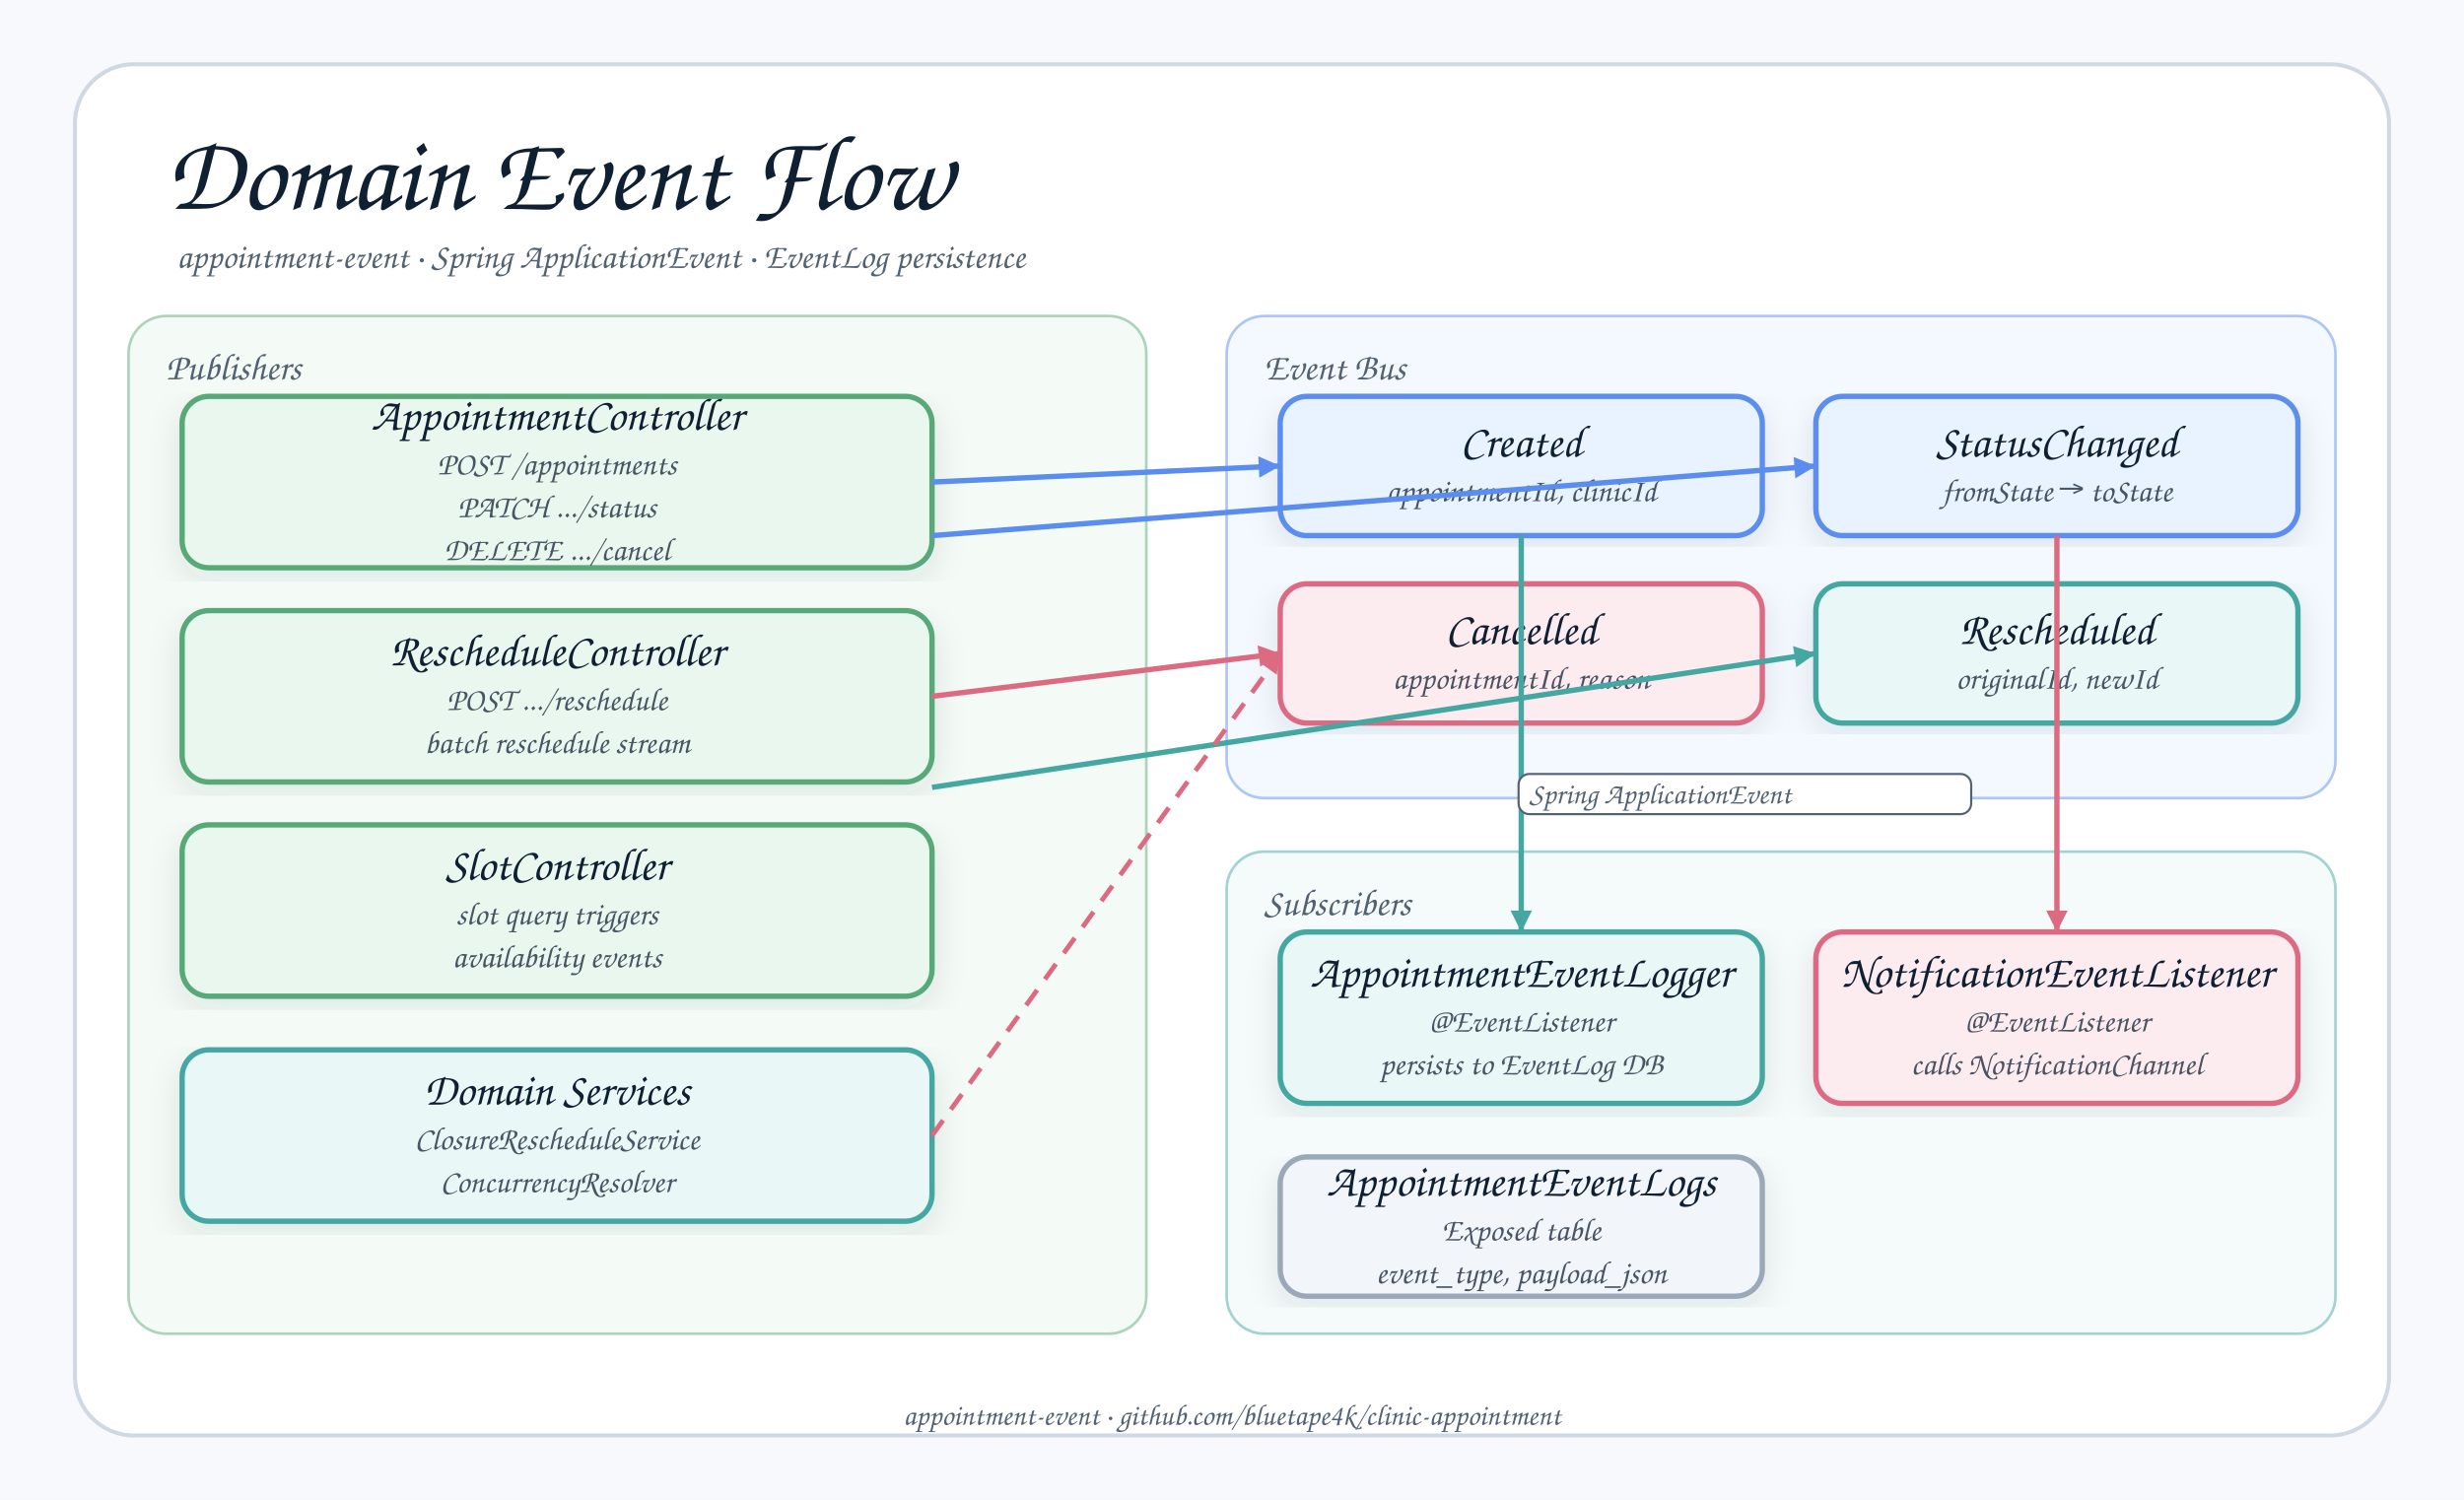
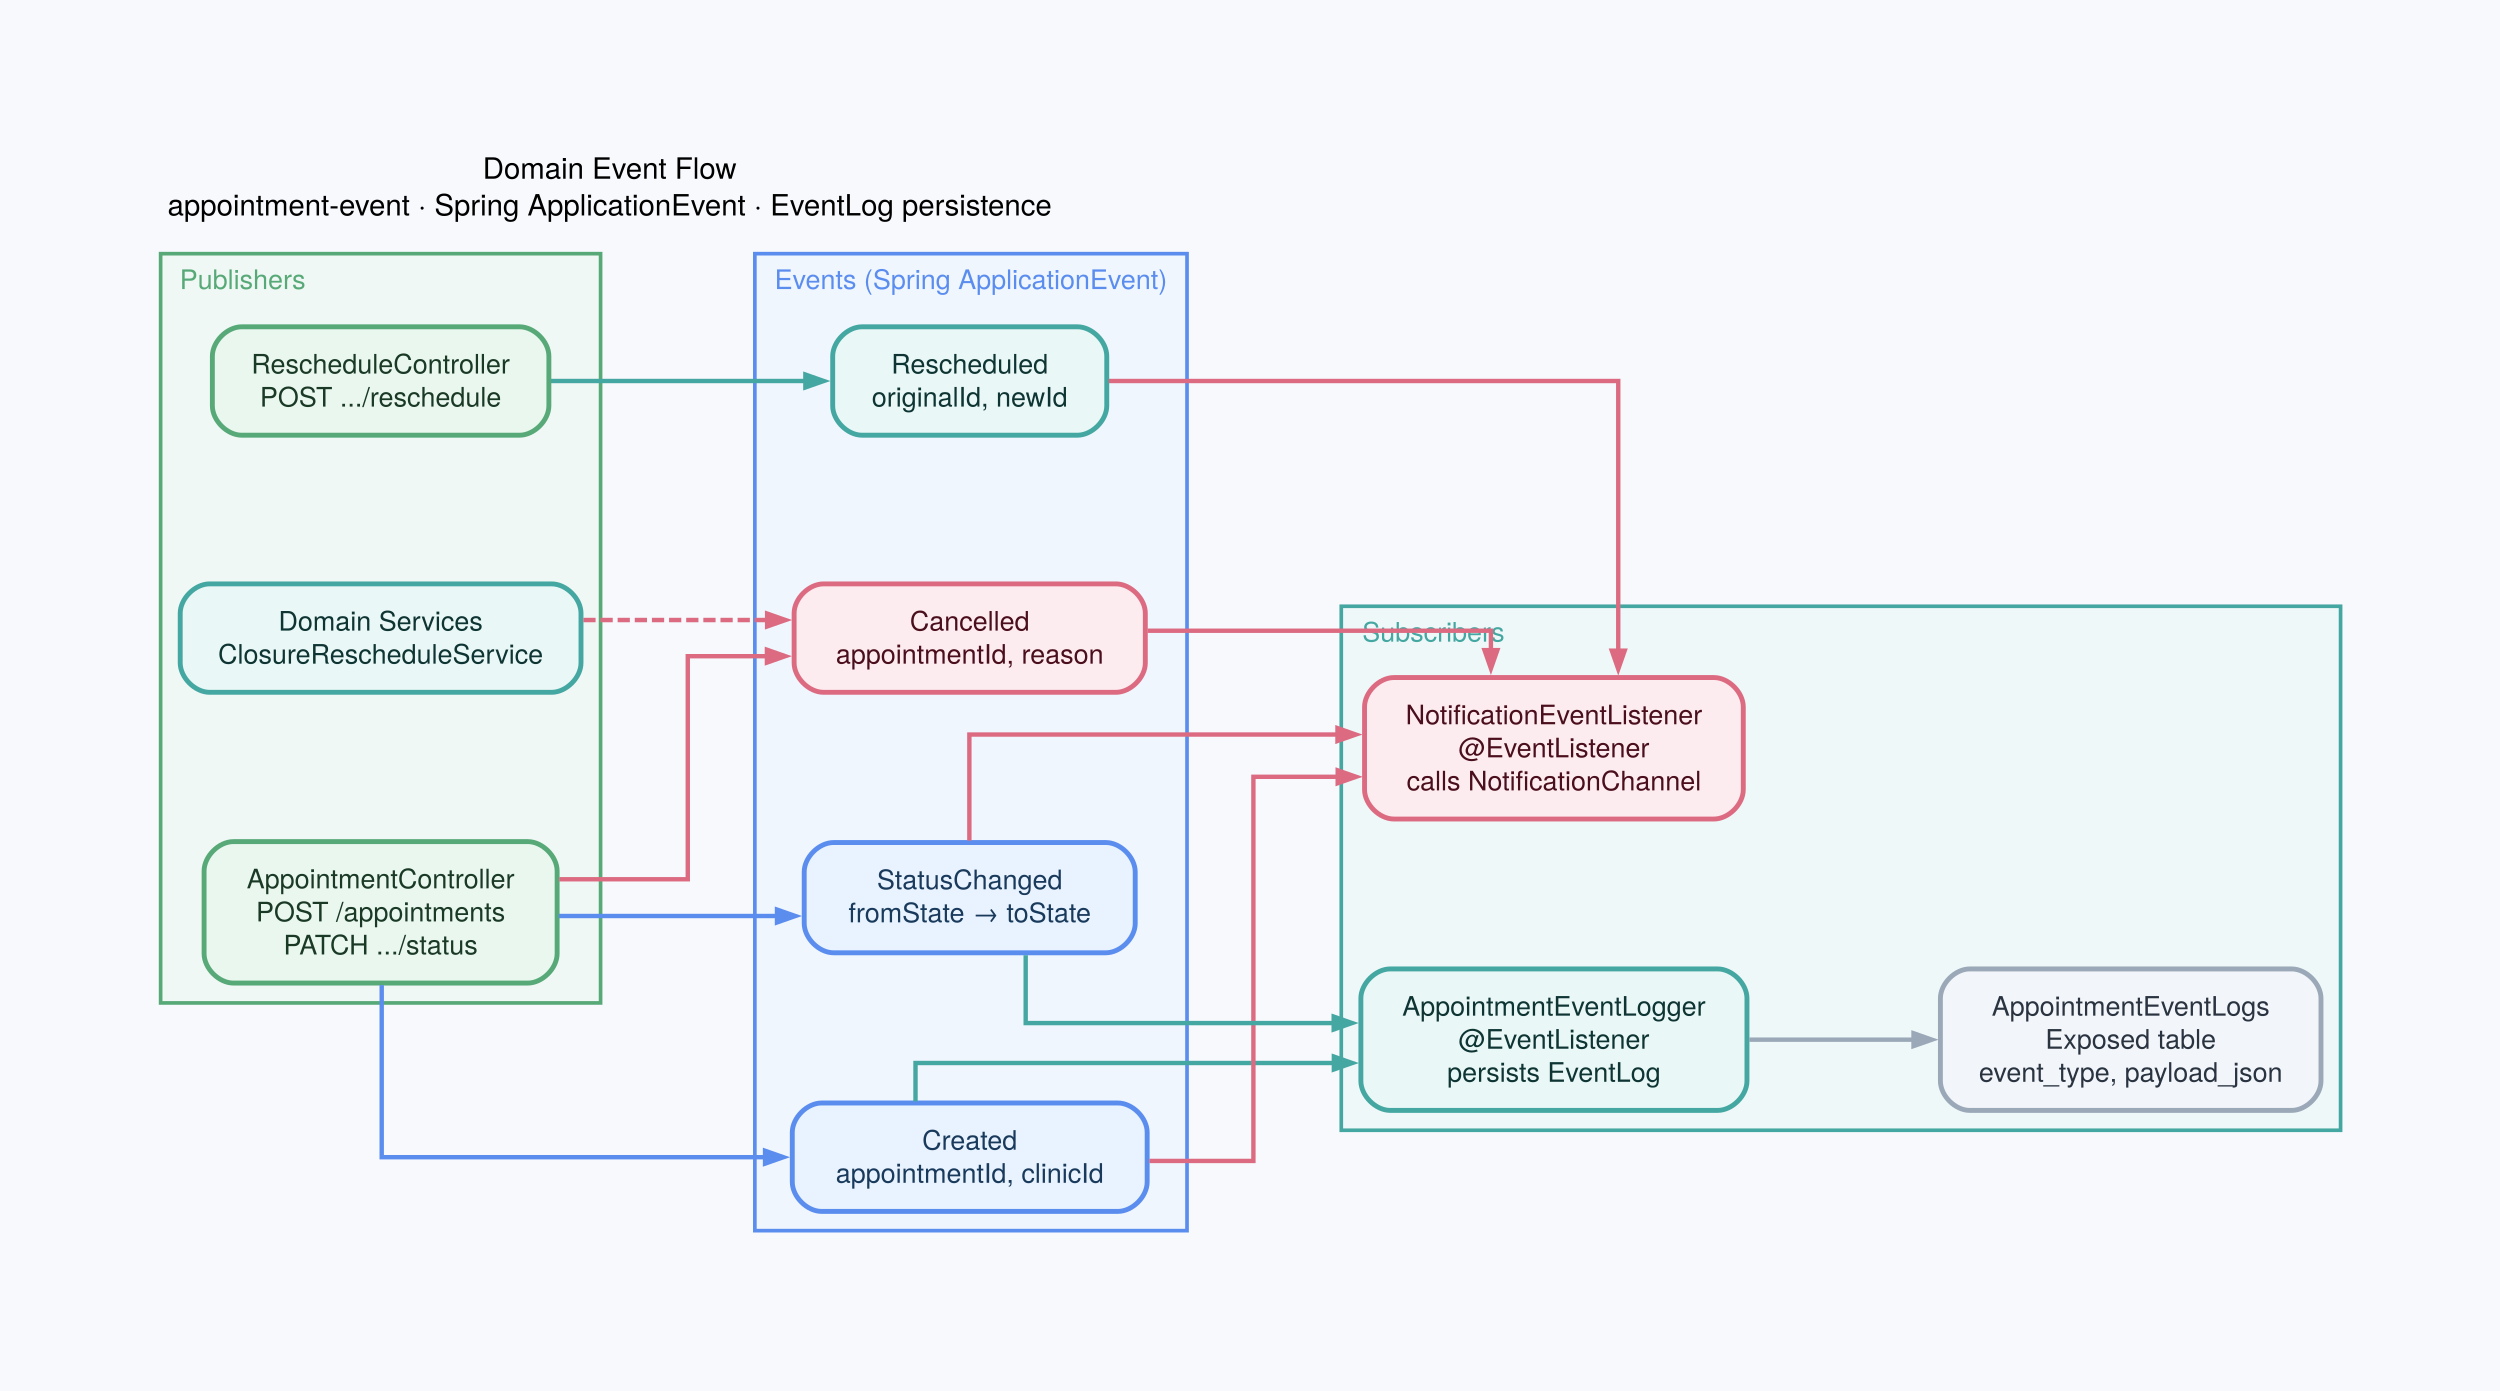
- <svg xmlns="http://www.w3.org/2000/svg" width="920" height="560" viewBox="0 0 920 560" role="img" aria-label="appointment-event — Domain Event Flow">
-   <defs>
-     <filter id="shadow" x="-8%" y="-8%" width="116%" height="116%">
-       <feDropShadow dx="0" dy="4" stdDeviation="6" flood-color="#1f2937" flood-opacity="0.10" />
-     </filter>
-     <marker id="arr" markerWidth="5" markerHeight="5" refX="4.5" refY="2.5" orient="auto" markerUnits="strokeWidth">
-       <path d="M 0.5 0.5 L 4.5 2.5 L 0.5 4.5 Z" fill="#758297" />
-     </marker>
-     <marker id="arr-blue" markerWidth="5" markerHeight="5" refX="4.5" refY="2.5" orient="auto" markerUnits="strokeWidth">
-       <path d="M 0.5 0.5 L 4.5 2.5 L 0.5 4.5 Z" fill="#5B8DEF" />
-     </marker>
-     <marker id="arr-green" markerWidth="5" markerHeight="5" refX="4.5" refY="2.5" orient="auto" markerUnits="strokeWidth">
-       <path d="M 0.5 0.5 L 4.5 2.5 L 0.5 4.5 Z" fill="#58A978" />
-     </marker>
-     <marker id="arr-amber" markerWidth="5" markerHeight="5" refX="4.5" refY="2.5" orient="auto" markerUnits="strokeWidth">
-       <path d="M 0.5 0.5 L 4.5 2.5 L 0.5 4.5 Z" fill="#D6A441" />
-     </marker>
-     <marker id="arr-pink" markerWidth="5" markerHeight="5" refX="4.5" refY="2.5" orient="auto" markerUnits="strokeWidth">
-       <path d="M 0.5 0.5 L 4.5 2.5 L 0.5 4.5 Z" fill="#DC6B82" />
-     </marker>
-     <marker id="arr-purple" markerWidth="5" markerHeight="5" refX="4.5" refY="2.5" orient="auto" markerUnits="strokeWidth">
-       <path d="M 0.5 0.5 L 4.5 2.5 L 0.5 4.5 Z" fill="#8A72D6" />
-     </marker>
-     <marker id="arr-teal" markerWidth="5" markerHeight="5" refX="4.5" refY="2.5" orient="auto" markerUnits="strokeWidth">
-       <path d="M 0.5 0.5 L 4.5 2.5 L 0.5 4.5 Z" fill="#45A7A1" />
-     </marker>
-     <marker id="inherit" markerWidth="14" markerHeight="12" refX="12" refY="6" orient="auto" markerUnits="strokeWidth">
-       <path d="M 0 1 L 12 6 L 0 11 Z" fill="#ffffff" stroke="#758297" stroke-width="1.5" />
-     </marker>
-     <style>
-     .canvas{fill:#F7F9FC}
-     .frame{fill:#FFFFFF;stroke:#D0D8E4;stroke-width:1.5}
-     .title{font-family:"Architects Daughter","Comic Sans MS",cursive;font-size:40px;fill:#102033}
-     .subtitle{font-family:"Comic Mono","Comic Sans MS",cursive;font-size:13px;fill:#536273}
-     .label{font-family:"Architects Daughter","Comic Sans MS",cursive;font-size:22px;fill:#102033}
-     .smallLabel{font-family:"Architects Daughter","Comic Sans MS",cursive;font-size:17px;fill:#102033}
-     .mono{font-family:"Comic Mono","Comic Sans MS",cursive;font-size:12px;fill:#102033}
-     .small{font-family:"Comic Mono","Comic Sans MS",cursive;font-size:11px;fill:#536273}
-     .layerTitle{font-family:"Architects Daughter","Comic Sans MS",cursive;font-size:14px;fill:#536273;font-style:italic}
-     .card{stroke-width:2;filter:url(#shadow)}
-     .line{stroke:#758297;stroke-width:2;fill:none;marker-end:url(#arr)}
-     .line-blue{stroke:#5B8DEF;stroke-width:2;fill:none;marker-end:url(#arr-blue)}
-     .line-green{stroke:#58A978;stroke-width:2;fill:none;marker-end:url(#arr-green)}
-     .line-amber{stroke:#D6A441;stroke-width:2;fill:none;marker-end:url(#arr-amber)}
-     .line-pink{stroke:#DC6B82;stroke-width:2;fill:none;marker-end:url(#arr-pink)}
-     .line-purple{stroke:#8A72D6;stroke-width:2;fill:none;marker-end:url(#arr-purple)}
-     .line-teal{stroke:#45A7A1;stroke-width:2;fill:none;marker-end:url(#arr-teal)}
-     .dashed{stroke:#758297;stroke-width:1.8;stroke-dasharray:7 5;fill:none;marker-end:url(#arr)}
-     .dashed-blue{stroke:#5B8DEF;stroke-width:1.8;stroke-dasharray:7 5;fill:none;marker-end:url(#arr-blue)}
-     .dashed-green{stroke:#58A978;stroke-width:1.8;stroke-dasharray:7 5;fill:none;marker-end:url(#arr-green)}
-     .dashed-amber{stroke:#D6A441;stroke-width:1.8;stroke-dasharray:7 5;fill:none;marker-end:url(#arr-amber)}
-     .dashed-pink{stroke:#DC6B82;stroke-width:1.8;stroke-dasharray:7 5;fill:none;marker-end:url(#arr-pink)}
-     .dashed-purple{stroke:#8A72D6;stroke-width:1.8;stroke-dasharray:7 5;fill:none;marker-end:url(#arr-purple)}
-     .dashed-teal{stroke:#45A7A1;stroke-width:1.8;stroke-dasharray:7 5;fill:none;marker-end:url(#arr-teal)}
-     .inheritLine{stroke:#758297;stroke-width:2;fill:none;marker-end:url(#inherit)}
-   </style>
-   </defs>
-   <rect class="canvas" width="920" height="560" />
-   <rect class="frame" x="28" y="24" width="864" height="512" rx="22" />
-   <text class="title" x="62" y="78">Domain Event Flow</text>
-   <text class="subtitle" x="66" y="100">appointment-event · Spring ApplicationEvent · EventLog persistence</text>
-   <rect x="48" y="118" width="380" height="380" rx="14" fill="#EAF7EF" stroke="#58A978" stroke-width="1" opacity="0.5" />
-   <text class="layerTitle" x="62" y="138" dominant-baseline="middle">Publishers</text>
-   <rect x="458" y="118" width="414" height="180" rx="14" fill="#E8F3FF" stroke="#5B8DEF" stroke-width="1" opacity="0.5" />
-   <text class="layerTitle" x="472" y="138" dominant-baseline="middle">Event Bus</text>
-   <rect x="458" y="318" width="414" height="180" rx="14" fill="#E9F7F6" stroke="#45A7A1" stroke-width="1" opacity="0.5" />
-   <text class="layerTitle" x="472" y="338" dominant-baseline="middle">Subscribers</text>
-   <rect x="68" y="148" width="280" height="64" rx="10" fill="#EAF7EF" stroke="#58A978" class="card" />
-   <text class="smallLabel" x="208" y="156" text-anchor="middle" dominant-baseline="middle">AppointmentController</text>
-   <text class="mono" x="208" y="174" text-anchor="middle" dominant-baseline="middle" fill="#1A3A26" opacity="0.75">POST /appointments</text>
-   <text class="mono" x="208" y="190" text-anchor="middle" dominant-baseline="middle" fill="#1A3A26" opacity="0.75">PATCH .../status</text>
-   <text class="mono" x="208" y="206" text-anchor="middle" dominant-baseline="middle" fill="#1A3A26" opacity="0.75">DELETE .../cancel</text>
-   <rect x="68" y="228" width="280" height="64" rx="10" fill="#EAF7EF" stroke="#58A978" class="card" />
-   <text class="smallLabel" x="208" y="244" text-anchor="middle" dominant-baseline="middle">RescheduleController</text>
-   <text class="mono" x="208" y="262" text-anchor="middle" dominant-baseline="middle" fill="#1A3A26" opacity="0.75">POST .../reschedule</text>
-   <text class="mono" x="208" y="278" text-anchor="middle" dominant-baseline="middle" fill="#1A3A26" opacity="0.75">batch reschedule stream</text>
-   <rect x="68" y="308" width="280" height="64" rx="10" fill="#EAF7EF" stroke="#58A978" class="card" />
-   <text class="smallLabel" x="208" y="324" text-anchor="middle" dominant-baseline="middle">SlotController</text>
-   <text class="mono" x="208" y="342" text-anchor="middle" dominant-baseline="middle" fill="#1A3A26" opacity="0.75">slot query triggers</text>
-   <text class="mono" x="208" y="358" text-anchor="middle" dominant-baseline="middle" fill="#1A3A26" opacity="0.75">availability events</text>
-   <rect x="68" y="392" width="280" height="64" rx="10" fill="#E9F7F6" stroke="#45A7A1" class="card" />
-   <text class="smallLabel" x="208" y="408" text-anchor="middle" dominant-baseline="middle">Domain Services</text>
-   <text class="mono" x="208" y="426" text-anchor="middle" dominant-baseline="middle" fill="#0E3533" opacity="0.75">ClosureRescheduleService</text>
-   <text class="mono" x="208" y="442" text-anchor="middle" dominant-baseline="middle" fill="#0E3533" opacity="0.75">ConcurrencyResolver</text>
-   <rect x="478" y="148" width="180" height="52" rx="10" fill="#E8F3FF" stroke="#5B8DEF" class="card" />
-   <text class="smallLabel" x="568" y="166" text-anchor="middle" dominant-baseline="middle">Created</text>
-   <text class="mono" x="568" y="184" text-anchor="middle" dominant-baseline="middle" fill="#1A3A5C" opacity="0.75">appointmentId, clinicId</text>
-   <rect x="678" y="148" width="180" height="52" rx="10" fill="#E8F3FF" stroke="#5B8DEF" class="card" />
-   <text class="smallLabel" x="768" y="166" text-anchor="middle" dominant-baseline="middle">StatusChanged</text>
-   <text class="mono" x="768" y="184" text-anchor="middle" dominant-baseline="middle" fill="#1A3A5C" opacity="0.75">fromState → toState</text>
-   <rect x="478" y="218" width="180" height="52" rx="10" fill="#FDECEF" stroke="#DC6B82" class="card" />
-   <text class="smallLabel" x="568" y="236" text-anchor="middle" dominant-baseline="middle">Cancelled</text>
-   <text class="mono" x="568" y="254" text-anchor="middle" dominant-baseline="middle" fill="#4A0E1C" opacity="0.75">appointmentId, reason</text>
-   <rect x="678" y="218" width="180" height="52" rx="10" fill="#E9F7F6" stroke="#45A7A1" class="card" />
-   <text class="smallLabel" x="768" y="236" text-anchor="middle" dominant-baseline="middle">Rescheduled</text>
-   <text class="mono" x="768" y="254" text-anchor="middle" dominant-baseline="middle" fill="#0E3533" opacity="0.75">originalId, newId</text>
-   <rect x="478" y="348" width="180" height="64" rx="10" fill="#E9F7F6" stroke="#45A7A1" class="card" />
-   <text class="smallLabel" x="568" y="364" text-anchor="middle" dominant-baseline="middle">AppointmentEventLogger</text>
-   <text class="mono" x="568" y="382" text-anchor="middle" dominant-baseline="middle" fill="#0E3533" opacity="0.75">@EventListener</text>
-   <text class="mono" x="568" y="398" text-anchor="middle" dominant-baseline="middle" fill="#0E3533" opacity="0.75">persists to EventLog DB</text>
-   <rect x="678" y="348" width="180" height="64" rx="10" fill="#FDECEF" stroke="#DC6B82" class="card" />
-   <text class="smallLabel" x="768" y="364" text-anchor="middle" dominant-baseline="middle">NotificationEventListener</text>
-   <text class="mono" x="768" y="382" text-anchor="middle" dominant-baseline="middle" fill="#4A0E1C" opacity="0.75">@EventListener</text>
-   <text class="mono" x="768" y="398" text-anchor="middle" dominant-baseline="middle" fill="#4A0E1C" opacity="0.75">calls NotificationChannel</text>
-   <rect x="478" y="432" width="180" height="52" rx="10" fill="#F2F5F9" stroke="#9AA8B8" class="card" />
-   <text class="smallLabel" x="568" y="442" text-anchor="middle" dominant-baseline="middle">AppointmentEventLogs</text>
-   <text class="mono" x="568" y="460" text-anchor="middle" dominant-baseline="middle" fill="#2A3340" opacity="0.75">Exposed table</text>
-   <text class="mono" x="568" y="476" text-anchor="middle" dominant-baseline="middle" fill="#2A3340" opacity="0.75">event_type, payload_json</text>
-   <path class="line-blue" d="M348 180 L478 174" />
-   <path class="line-blue" d="M348 200 L678 174" />
-   <path class="line-pink" d="M348 260 L478 244" />
-   <path class="line-teal" d="M348 294 L678 244" />
-   <path class="dashed-pink" d="M348 424 L478 244" />
-   <path class="line-teal" d="M568 200 L568 348" />
-   <path class="line-pink" d="M768 200 L768 348" />
-   <path class="line-gray" d="M568 412 L568 432" />
-   <rect x="567" y="289" width="169" height="15" rx="4" fill="white" stroke="#536273" stroke-width="0.8" />
-   <text class="small" x="571" y="300" fill="#536273">Spring ApplicationEvent</text>
-   <text class="small" x="460" y="532" text-anchor="middle">appointment-event · github.com/bluetape4k/clinic-appointment</text>
+ <svg xmlns="http://www.w3.org/2000/svg" width="1021pt" height="568pt" viewBox="0.00 0.00 1021.00 568.00">
+   <g id="graph0" class="graph" transform="scale(1 1) rotate(0) translate(57.6 510.6)">
+     <polygon fill="#f7f9fc" stroke="none" points="-57.6,57.6 -57.6,-510.6 963.89,-510.6 963.89,57.6 -57.6,57.6" />
+     <text xml:space="preserve" text-anchor="middle" x="191.38" y="-437.6" font-family="Helvetica Neue" font-size="12.00">Domain Event Flow</text>
+     <text xml:space="preserve" text-anchor="middle" x="191.38" y="-422.6" font-family="Helvetica Neue" font-size="12.00">appointment-event · Spring ApplicationEvent · EventLog persistence</text>
+     <g id="clust1" class="cluster">
+       <polygon fill="#eaf7ef" fill-opacity="0.533" stroke="#58a978" stroke-width="1.5" points="8,-101 8,-407 187.68,-407 187.68,-101 8,-101" />
+       <text xml:space="preserve" text-anchor="middle" x="41.5" y="-392.55" font-family="Helvetica Neue" font-size="11.00" fill="#58a978">Publishers</text>
+     </g>
+     <g id="clust2" class="cluster">
+       <polygon fill="#e8f3ff" fill-opacity="0.533" stroke="#5b8def" stroke-width="1.5" points="250.68,-8 250.68,-407 427.18,-407 427.18,-8 250.68,-8" />
+       <text xml:space="preserve" text-anchor="middle" x="338.93" y="-392.55" font-family="Helvetica Neue" font-size="11.00" fill="#5b8def">Events (Spring ApplicationEvent)</text>
+     </g>
+     <g id="clust3" class="cluster">
+       <polygon fill="#e9f7f6" fill-opacity="0.533" stroke="#45a7a1" stroke-width="1.5" points="490.18,-49 490.18,-263 898.29,-263 898.29,-49 490.18,-49" />
+       <text xml:space="preserve" text-anchor="middle" x="527.81" y="-248.55" font-family="Helvetica Neue" font-size="11.00" fill="#45a7a1">Subscribers</text>
+     </g>
+     <g id="node1" class="node">
+       <path fill="#eaf7ef" stroke="#58a978" stroke-width="2" d="M157.93,-166.89C157.93,-166.89 37.75,-166.89 37.75,-166.89 31.75,-166.89 25.75,-160.89 25.75,-154.89 25.75,-154.89 25.75,-121.11 25.75,-121.11 25.75,-115.11 31.75,-109.11 37.75,-109.11 37.75,-109.11 157.93,-109.11 157.93,-109.11 163.93,-109.11 169.93,-115.11 169.93,-121.11 169.93,-121.11 169.93,-154.89 169.93,-154.89 169.93,-160.89 163.93,-166.89 157.93,-166.89" />
+       <text xml:space="preserve" text-anchor="middle" x="97.84" y="-147.8" font-family="Helvetica Neue" font-size="11.00" fill="#1a3a26">AppointmentController</text>
+       <text xml:space="preserve" text-anchor="middle" x="97.84" y="-134.3" font-family="Helvetica Neue" font-size="11.00" fill="#1a3a26">POST /appointments</text>
+       <text xml:space="preserve" text-anchor="middle" x="97.84" y="-120.8" font-family="Helvetica Neue" font-size="11.00" fill="#1a3a26">PATCH .../status</text>
+     </g>
+     <g id="node4" class="node">
+       <path fill="#e8f3ff" stroke="#5b8def" stroke-width="2" d="M398.9,-60.14C398.9,-60.14 277.97,-60.14 277.97,-60.14 271.97,-60.14 265.97,-54.14 265.97,-48.14 265.97,-48.14 265.97,-27.86 265.97,-27.86 265.97,-21.86 271.97,-15.86 277.97,-15.86 277.97,-15.86 398.9,-15.86 398.9,-15.86 404.9,-15.86 410.9,-21.86 410.9,-27.86 410.9,-27.86 410.9,-48.14 410.9,-48.14 410.9,-54.14 404.9,-60.14 398.9,-60.14" />
+       <text xml:space="preserve" text-anchor="middle" x="338.43" y="-41.05" font-family="Helvetica Neue" font-size="11.00" fill="#1a3a5c">Created</text>
+       <text xml:space="preserve" text-anchor="middle" x="338.43" y="-27.55" font-family="Helvetica Neue" font-size="11.00" fill="#1a3a5c">appointmentId, clinicId</text>
+     </g>
+     <g id="edge1" class="edge">
+       <path fill="none" stroke="#5b8def" stroke-width="1.8" d="M98.29,-108.27C98.29,-78.79 98.29,-38 98.29,-38 98.29,-38 254.85,-38 254.85,-38" />
+       <polygon fill="#5b8def" stroke="#5b8def" stroke-width="1.8" points="254.85,-40.63 262.35,-38 254.85,-35.38 254.85,-40.63" />
+     </g>
+     <g id="node5" class="node">
+       <path fill="#e8f3ff" stroke="#5b8def" stroke-width="2" d="M394.02,-166.51C394.02,-166.51 282.84,-166.51 282.84,-166.51 276.84,-166.51 270.84,-160.51 270.84,-154.51 270.84,-154.51 270.84,-133.49 270.84,-133.49 270.84,-127.48 276.84,-121.48 282.84,-121.48 282.84,-121.48 394.02,-121.48 394.02,-121.48 400.02,-121.48 406.02,-127.48 406.02,-133.48 406.02,-133.48 406.02,-154.51 406.02,-154.51 406.02,-160.51 400.02,-166.51 394.02,-166.51" />
+       <text xml:space="preserve" text-anchor="middle" x="338.43" y="-147.43" font-family="Helvetica Neue" font-size="11.00" fill="#1a3a5c">StatusChanged</text>
+       <text xml:space="preserve" text-anchor="middle" x="338.43" y="-133.93" font-family="Helvetica Neue" font-size="11.00" fill="#1a3a5c">fromState → toState</text>
+     </g>
+     <g id="edge2" class="edge">
+       <path fill="none" stroke="#5b8def" stroke-width="1.8" d="M170.68,-136.5C170.68,-136.5 259.73,-136.5 259.73,-136.5" />
+       <polygon fill="#5b8def" stroke="#5b8def" stroke-width="1.8" points="259.73,-139.12 267.23,-136.5 259.73,-133.87 259.73,-139.12" />
+     </g>
+     <g id="node6" class="node">
+       <path fill="#fdecef" stroke="#dc6b82" stroke-width="2" d="M398.15,-272.14C398.15,-272.14 278.72,-272.14 278.72,-272.14 272.72,-272.14 266.72,-266.14 266.72,-260.14 266.72,-260.14 266.72,-239.86 266.72,-239.86 266.72,-233.86 272.72,-227.86 278.72,-227.86 278.72,-227.86 398.15,-227.86 398.15,-227.86 404.15,-227.86 410.15,-233.86 410.15,-239.86 410.15,-239.86 410.15,-260.14 410.15,-260.14 410.15,-266.14 404.15,-272.14 398.15,-272.14" />
+       <text xml:space="preserve" text-anchor="middle" x="338.43" y="-253.05" font-family="Helvetica Neue" font-size="11.00" fill="#4a0e1c">Cancelled</text>
+       <text xml:space="preserve" text-anchor="middle" x="338.43" y="-239.55" font-family="Helvetica Neue" font-size="11.00" fill="#4a0e1c">appointmentId, reason</text>
+     </g>
+     <g id="edge3" class="edge">
+       <path fill="none" stroke="#dc6b82" stroke-width="1.8" d="M170.81,-151.5C198.41,-151.5 223.29,-151.5 223.29,-151.5 223.29,-151.5 223.29,-242.62 223.29,-242.62 223.29,-242.62 255.61,-242.62 255.61,-242.62" />
+       <polygon fill="#dc6b82" stroke="#dc6b82" stroke-width="1.8" points="255.61,-245.25 263.11,-242.62 255.61,-240 255.61,-245.25" />
+     </g>
+     <g id="node2" class="node">
+       <path fill="#eaf7ef" stroke="#58a978" stroke-width="2" d="M154.56,-377.14C154.56,-377.14 41.13,-377.14 41.13,-377.14 35.13,-377.14 29.13,-371.14 29.13,-365.14 29.13,-365.14 29.13,-344.86 29.13,-344.86 29.13,-338.86 35.13,-332.86 41.13,-332.86 41.13,-332.86 154.56,-332.86 154.56,-332.86 160.56,-332.86 166.56,-338.86 166.56,-344.86 166.56,-344.86 166.56,-365.14 166.56,-365.14 166.56,-371.14 160.56,-377.14 154.56,-377.14" />
+       <text xml:space="preserve" text-anchor="middle" x="97.84" y="-358.05" font-family="Helvetica Neue" font-size="11.00" fill="#1a3a26">RescheduleController</text>
+       <text xml:space="preserve" text-anchor="middle" x="97.84" y="-344.55" font-family="Helvetica Neue" font-size="11.00" fill="#1a3a26">POST .../reschedule</text>
+     </g>
+     <g id="node7" class="node">
+       <path fill="#e9f7f6" stroke="#45a7a1" stroke-width="2" d="M382.4,-377.14C382.4,-377.14 294.47,-377.14 294.47,-377.14 288.47,-377.14 282.47,-371.14 282.47,-365.14 282.47,-365.14 282.47,-344.86 282.47,-344.86 282.47,-338.86 288.47,-332.86 294.47,-332.86 294.47,-332.86 382.4,-332.86 382.4,-332.86 388.4,-332.86 394.4,-338.86 394.4,-344.86 394.4,-344.86 394.4,-365.14 394.4,-365.14 394.4,-371.14 388.4,-377.14 382.4,-377.14" />
+       <text xml:space="preserve" text-anchor="middle" x="338.43" y="-358.05" font-family="Helvetica Neue" font-size="11.00" fill="#0e3533">Rescheduled</text>
+       <text xml:space="preserve" text-anchor="middle" x="338.43" y="-344.55" font-family="Helvetica Neue" font-size="11.00" fill="#0e3533">originalId, newId</text>
+     </g>
+     <g id="edge4" class="edge">
+       <path fill="none" stroke="#45a7a1" stroke-width="1.8" d="M167.43,-355C167.43,-355 271.32,-355 271.32,-355" />
+       <polygon fill="#45a7a1" stroke="#45a7a1" stroke-width="1.8" points="271.32,-357.63 278.82,-355 271.32,-352.38 271.32,-357.63" />
+     </g>
+     <g id="node3" class="node">
+       <path fill="#e9f7f6" stroke="#45a7a1" stroke-width="2" d="M167.68,-272.14C167.68,-272.14 28,-272.14 28,-272.14 22,-272.14 16,-266.14 16,-260.14 16,-260.14 16,-239.86 16,-239.86 16,-233.86 22,-227.86 28,-227.86 28,-227.86 167.68,-227.86 167.68,-227.86 173.68,-227.86 179.68,-233.86 179.68,-239.86 179.68,-239.86 179.68,-260.14 179.68,-260.14 179.68,-266.14 173.68,-272.14 167.68,-272.14" />
+       <text xml:space="preserve" text-anchor="middle" x="97.84" y="-253.05" font-family="Helvetica Neue" font-size="11.00" fill="#0e3533">Domain Services</text>
+       <text xml:space="preserve" text-anchor="middle" x="97.84" y="-239.55" font-family="Helvetica Neue" font-size="11.00" fill="#0e3533">ClosureRescheduleService</text>
+     </g>
+     <g id="edge5" class="edge">
+       <path fill="none" stroke="#dc6b82" stroke-width="1.8" stroke-dasharray="5,2" d="M180.64,-257.38C180.64,-257.38 255.7,-257.38 255.7,-257.38" />
+       <polygon fill="#dc6b82" stroke="#dc6b82" stroke-width="1.8" points="255.7,-260.01 263.2,-257.38 255.7,-254.76 255.7,-260.01" />
+     </g>
+     <g id="node8" class="node">
+       <path fill="#e9f7f6" stroke="#45a7a1" stroke-width="2" d="M643.86,-114.89C643.86,-114.89 510.18,-114.89 510.18,-114.89 504.18,-114.89 498.18,-108.89 498.18,-102.89 498.18,-102.89 498.18,-69.11 498.18,-69.11 498.18,-63.11 504.18,-57.11 510.18,-57.11 510.18,-57.11 643.86,-57.11 643.86,-57.11 649.86,-57.11 655.86,-63.11 655.86,-69.11 655.86,-69.11 655.86,-102.89 655.86,-102.89 655.86,-108.89 649.86,-114.89 643.86,-114.89" />
+       <text xml:space="preserve" text-anchor="middle" x="577.02" y="-95.8" font-family="Helvetica Neue" font-size="11.00" fill="#0e3533">AppointmentEventLogger</text>
+       <text xml:space="preserve" text-anchor="middle" x="577.02" y="-82.3" font-family="Helvetica Neue" font-size="11.00" fill="#0e3533">@EventListener</text>
+       <text xml:space="preserve" text-anchor="middle" x="577.02" y="-68.8" font-family="Helvetica Neue" font-size="11.00" fill="#0e3533">persists EventLog</text>
+     </g>
+     <g id="edge6" class="edge">
+       <path fill="none" stroke="#45a7a1" stroke-width="1.8" d="M316.29,-60.82C316.29,-69.1 316.29,-76.46 316.29,-76.46 316.29,-76.46 487.15,-76.46 487.15,-76.46" />
+       <polygon fill="#45a7a1" stroke="#45a7a1" stroke-width="1.8" points="487.15,-79.09 494.65,-76.46 487.15,-73.84 487.15,-79.09" />
+     </g>
+     <g id="node9" class="node">
+       <path fill="#fdecef" stroke="#dc6b82" stroke-width="2" d="M642.36,-233.89C642.36,-233.89 511.68,-233.89 511.68,-233.89 505.68,-233.89 499.68,-227.89 499.68,-221.89 499.68,-221.89 499.68,-188.11 499.68,-188.11 499.68,-182.11 505.68,-176.11 511.68,-176.11 511.68,-176.11 642.36,-176.11 642.36,-176.11 648.36,-176.11 654.36,-182.11 654.36,-188.11 654.36,-188.11 654.36,-221.89 654.36,-221.89 654.36,-227.89 648.36,-233.89 642.36,-233.89" />
+       <text xml:space="preserve" text-anchor="middle" x="577.02" y="-214.8" font-family="Helvetica Neue" font-size="11.00" fill="#4a0e1c">NotificationEventListener</text>
+       <text xml:space="preserve" text-anchor="middle" x="577.02" y="-201.3" font-family="Helvetica Neue" font-size="11.00" fill="#4a0e1c">@EventListener</text>
+       <text xml:space="preserve" text-anchor="middle" x="577.02" y="-187.8" font-family="Helvetica Neue" font-size="11.00" fill="#4a0e1c">calls NotificationChannel</text>
+     </g>
+     <g id="edge8" class="edge">
+       <path fill="none" stroke="#dc6b82" stroke-width="1.8" d="M411.81,-36.48C434.8,-36.48 454.29,-36.48 454.29,-36.48 454.29,-36.48 454.29,-193.36 454.29,-193.36 454.29,-193.36 488.72,-193.36 488.72,-193.36" />
+       <polygon fill="#dc6b82" stroke="#dc6b82" stroke-width="1.8" points="488.72,-195.99 496.22,-193.36 488.72,-190.74 488.72,-195.99" />
+     </g>
+     <g id="edge7" class="edge">
+       <path fill="none" stroke="#45a7a1" stroke-width="1.8" d="M361.29,-120.49C361.29,-107.03 361.29,-92.79 361.29,-92.79 361.29,-92.79 487.08,-92.79 487.08,-92.79" />
+       <polygon fill="#45a7a1" stroke="#45a7a1" stroke-width="1.8" points="487.08,-95.41 494.58,-92.79 487.08,-90.16 487.08,-95.41" />
+     </g>
+     <g id="edge9" class="edge">
+       <path fill="none" stroke="#dc6b82" stroke-width="1.8" d="M338.29,-167.3C338.29,-186.51 338.29,-210.61 338.29,-210.61 338.29,-210.61 488.63,-210.61 488.63,-210.61" />
+       <polygon fill="#dc6b82" stroke="#dc6b82" stroke-width="1.8" points="488.63,-213.24 496.13,-210.61 488.63,-207.99 488.63,-213.24" />
+     </g>
+     <g id="edge10" class="edge">
+       <path fill="none" stroke="#dc6b82" stroke-width="1.8" d="M411.09,-253.01C472.75,-253.01 551.29,-253.01 551.29,-253.01 551.29,-253.01 551.29,-245.09 551.29,-245.09" />
+       <polygon fill="#dc6b82" stroke="#dc6b82" stroke-width="1.8" points="553.92,-245.09 551.29,-237.59 548.67,-245.09 553.92,-245.09" />
+     </g>
+     <g id="edge11" class="edge">
+       <path fill="none" stroke="#dc6b82" stroke-width="1.8" d="M395.25,-355C473.07,-355 603.29,-355 603.29,-355 603.29,-355 603.29,-244.86 603.29,-244.86" />
+       <polygon fill="#dc6b82" stroke="#dc6b82" stroke-width="1.8" points="605.92,-244.86 603.29,-237.36 600.67,-244.86 605.92,-244.86" />
+     </g>
+     <g id="node10" class="node">
+       <path fill="#f2f5f9" stroke="#9aa8b8" stroke-width="2" d="M878.29,-114.89C878.29,-114.89 746.86,-114.89 746.86,-114.89 740.86,-114.89 734.86,-108.89 734.86,-102.89 734.86,-102.89 734.86,-69.11 734.86,-69.11 734.86,-63.11 740.86,-57.11 746.86,-57.11 746.86,-57.11 878.29,-57.11 878.29,-57.11 884.29,-57.11 890.29,-63.11 890.29,-69.11 890.29,-69.11 890.29,-102.89 890.29,-102.89 890.29,-108.89 884.29,-114.89 878.29,-114.89" />
+       <text xml:space="preserve" text-anchor="middle" x="812.58" y="-95.8" font-family="Helvetica Neue" font-size="11.00" fill="#2a3340">AppointmentEventLogs</text>
+       <text xml:space="preserve" text-anchor="middle" x="812.58" y="-82.3" font-family="Helvetica Neue" font-size="11.00" fill="#2a3340">Exposed table</text>
+       <text xml:space="preserve" text-anchor="middle" x="812.58" y="-68.8" font-family="Helvetica Neue" font-size="11.00" fill="#2a3340">event_type, payload_json</text>
+     </g>
+     <g id="edge12" class="edge">
+       <path fill="none" stroke="#9aa8b8" stroke-width="1.8" d="M656.77,-86C656.77,-86 723.88,-86 723.88,-86" />
+       <polygon fill="#9aa8b8" stroke="#9aa8b8" stroke-width="1.8" points="723.88,-88.63 731.38,-86 723.88,-83.38 723.88,-88.63" />
+     </g>
+   </g>
</svg>
